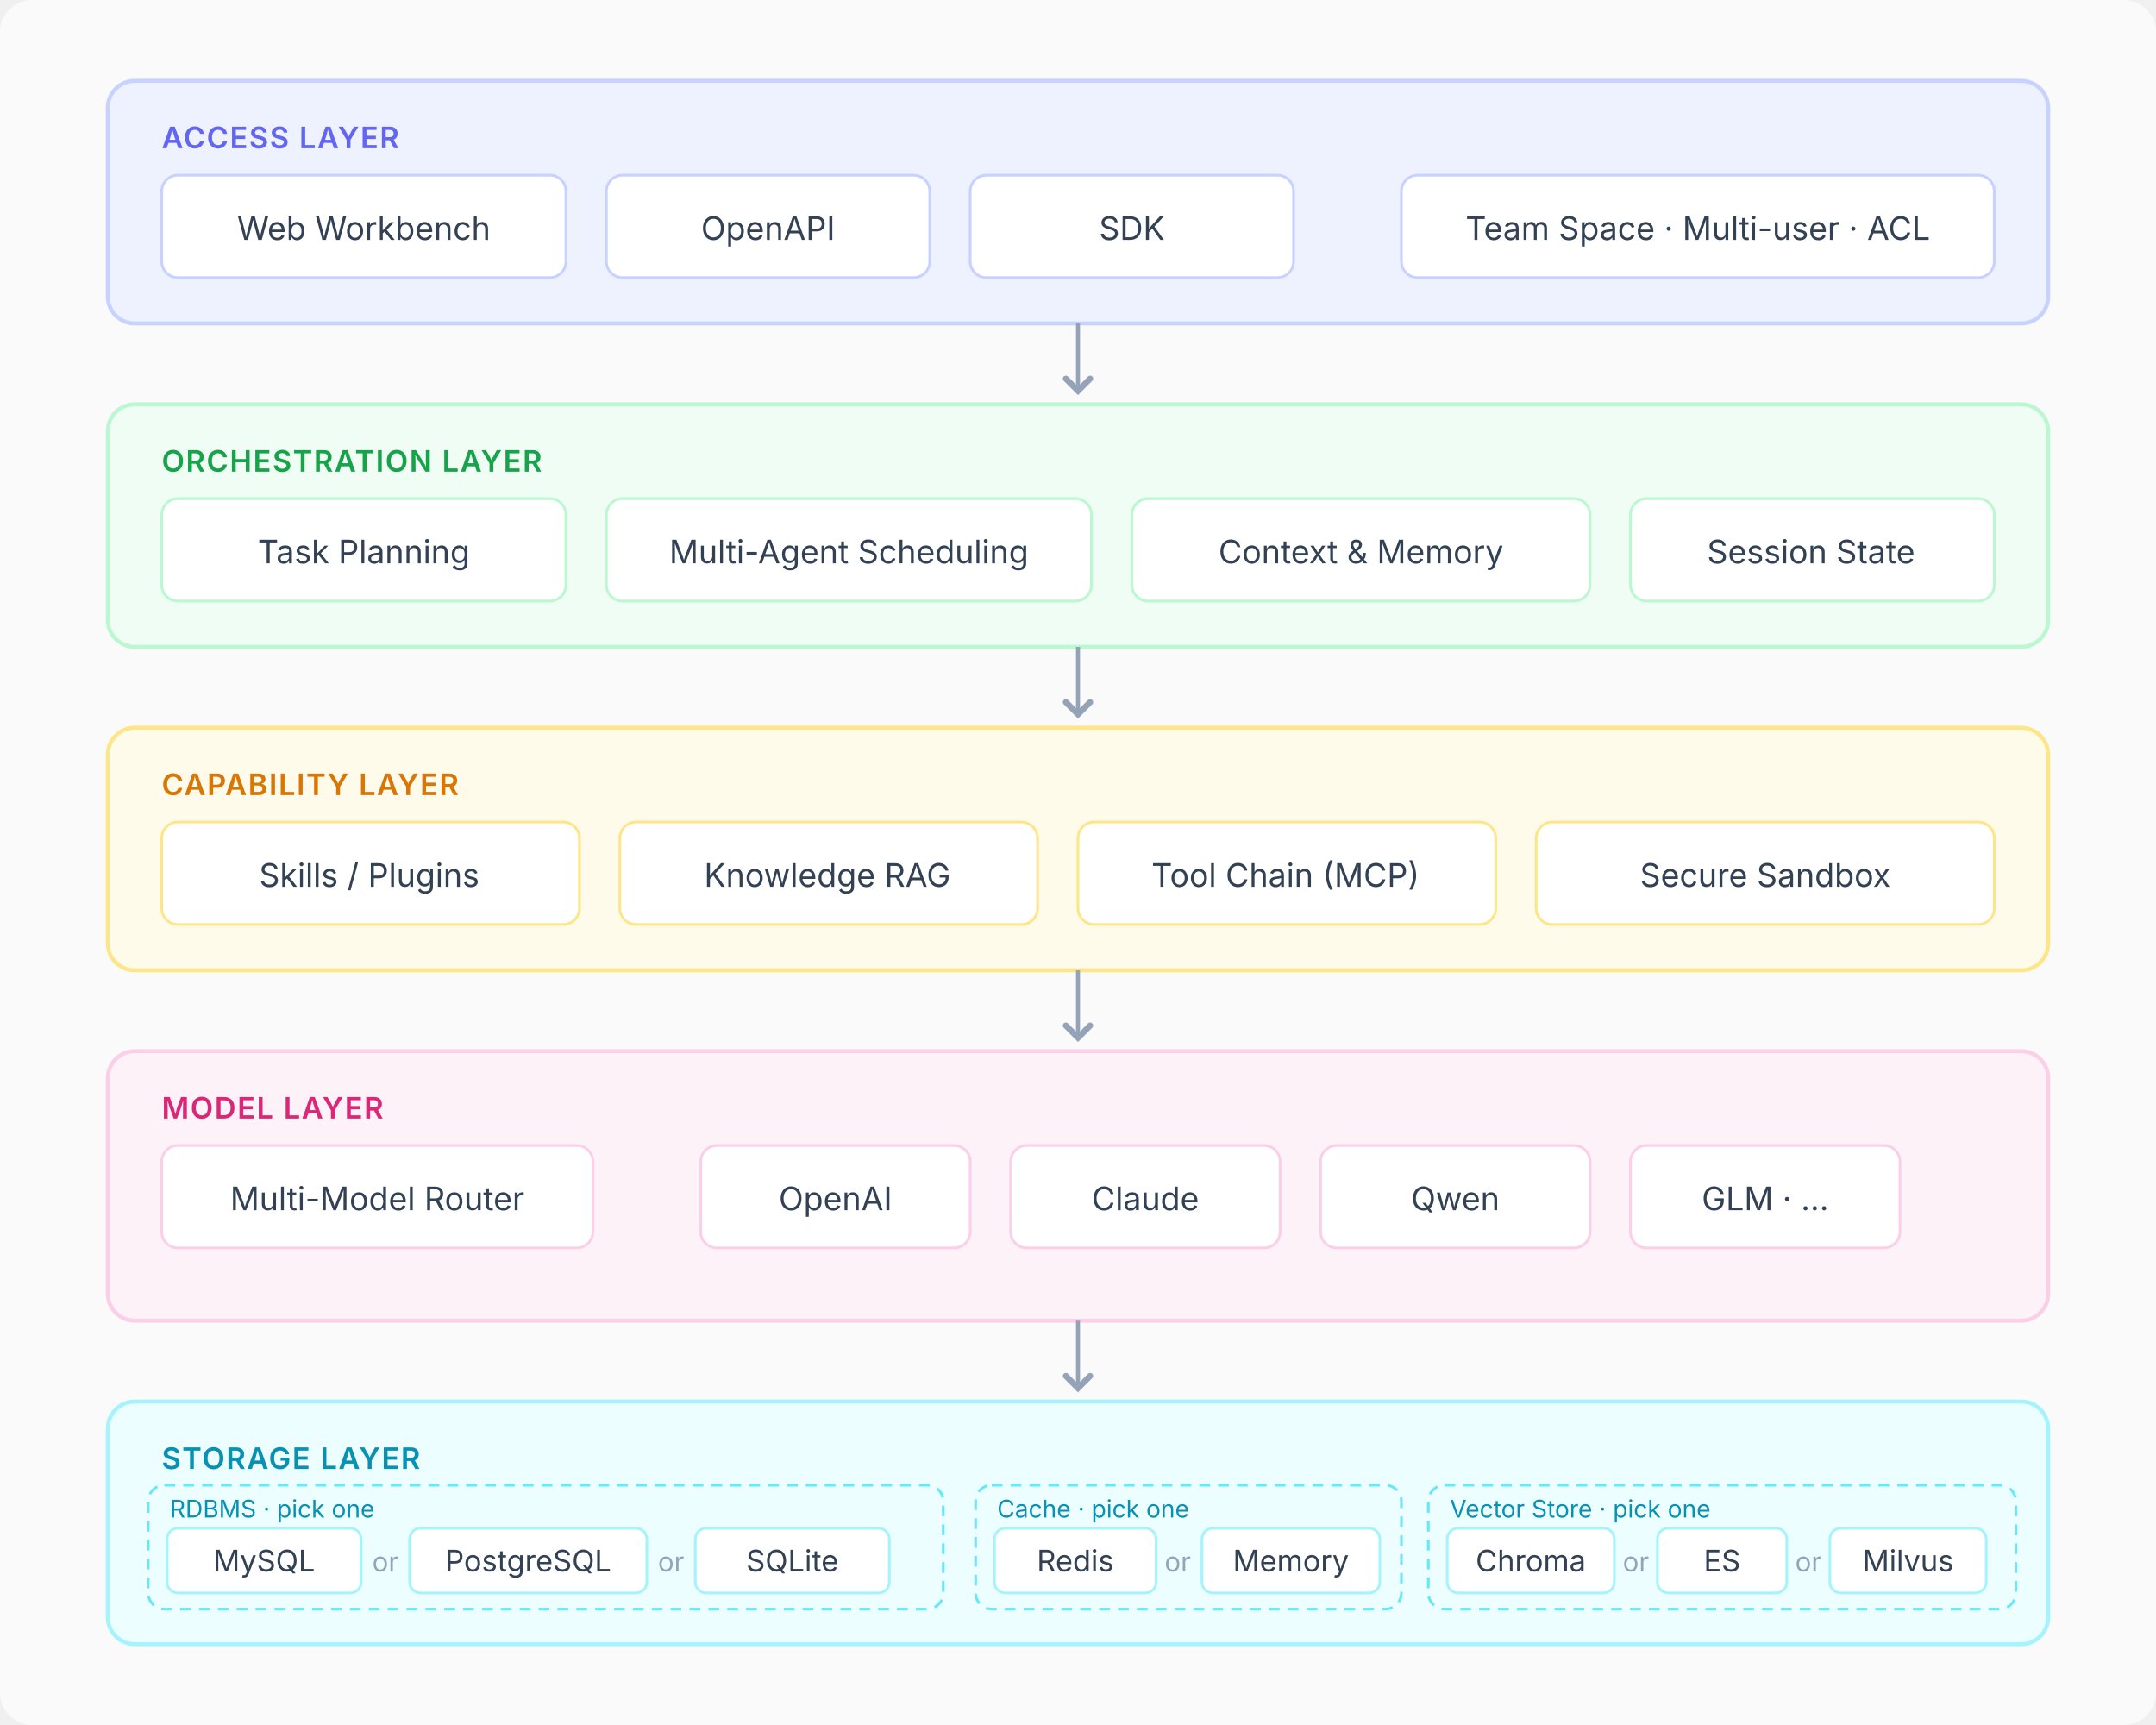
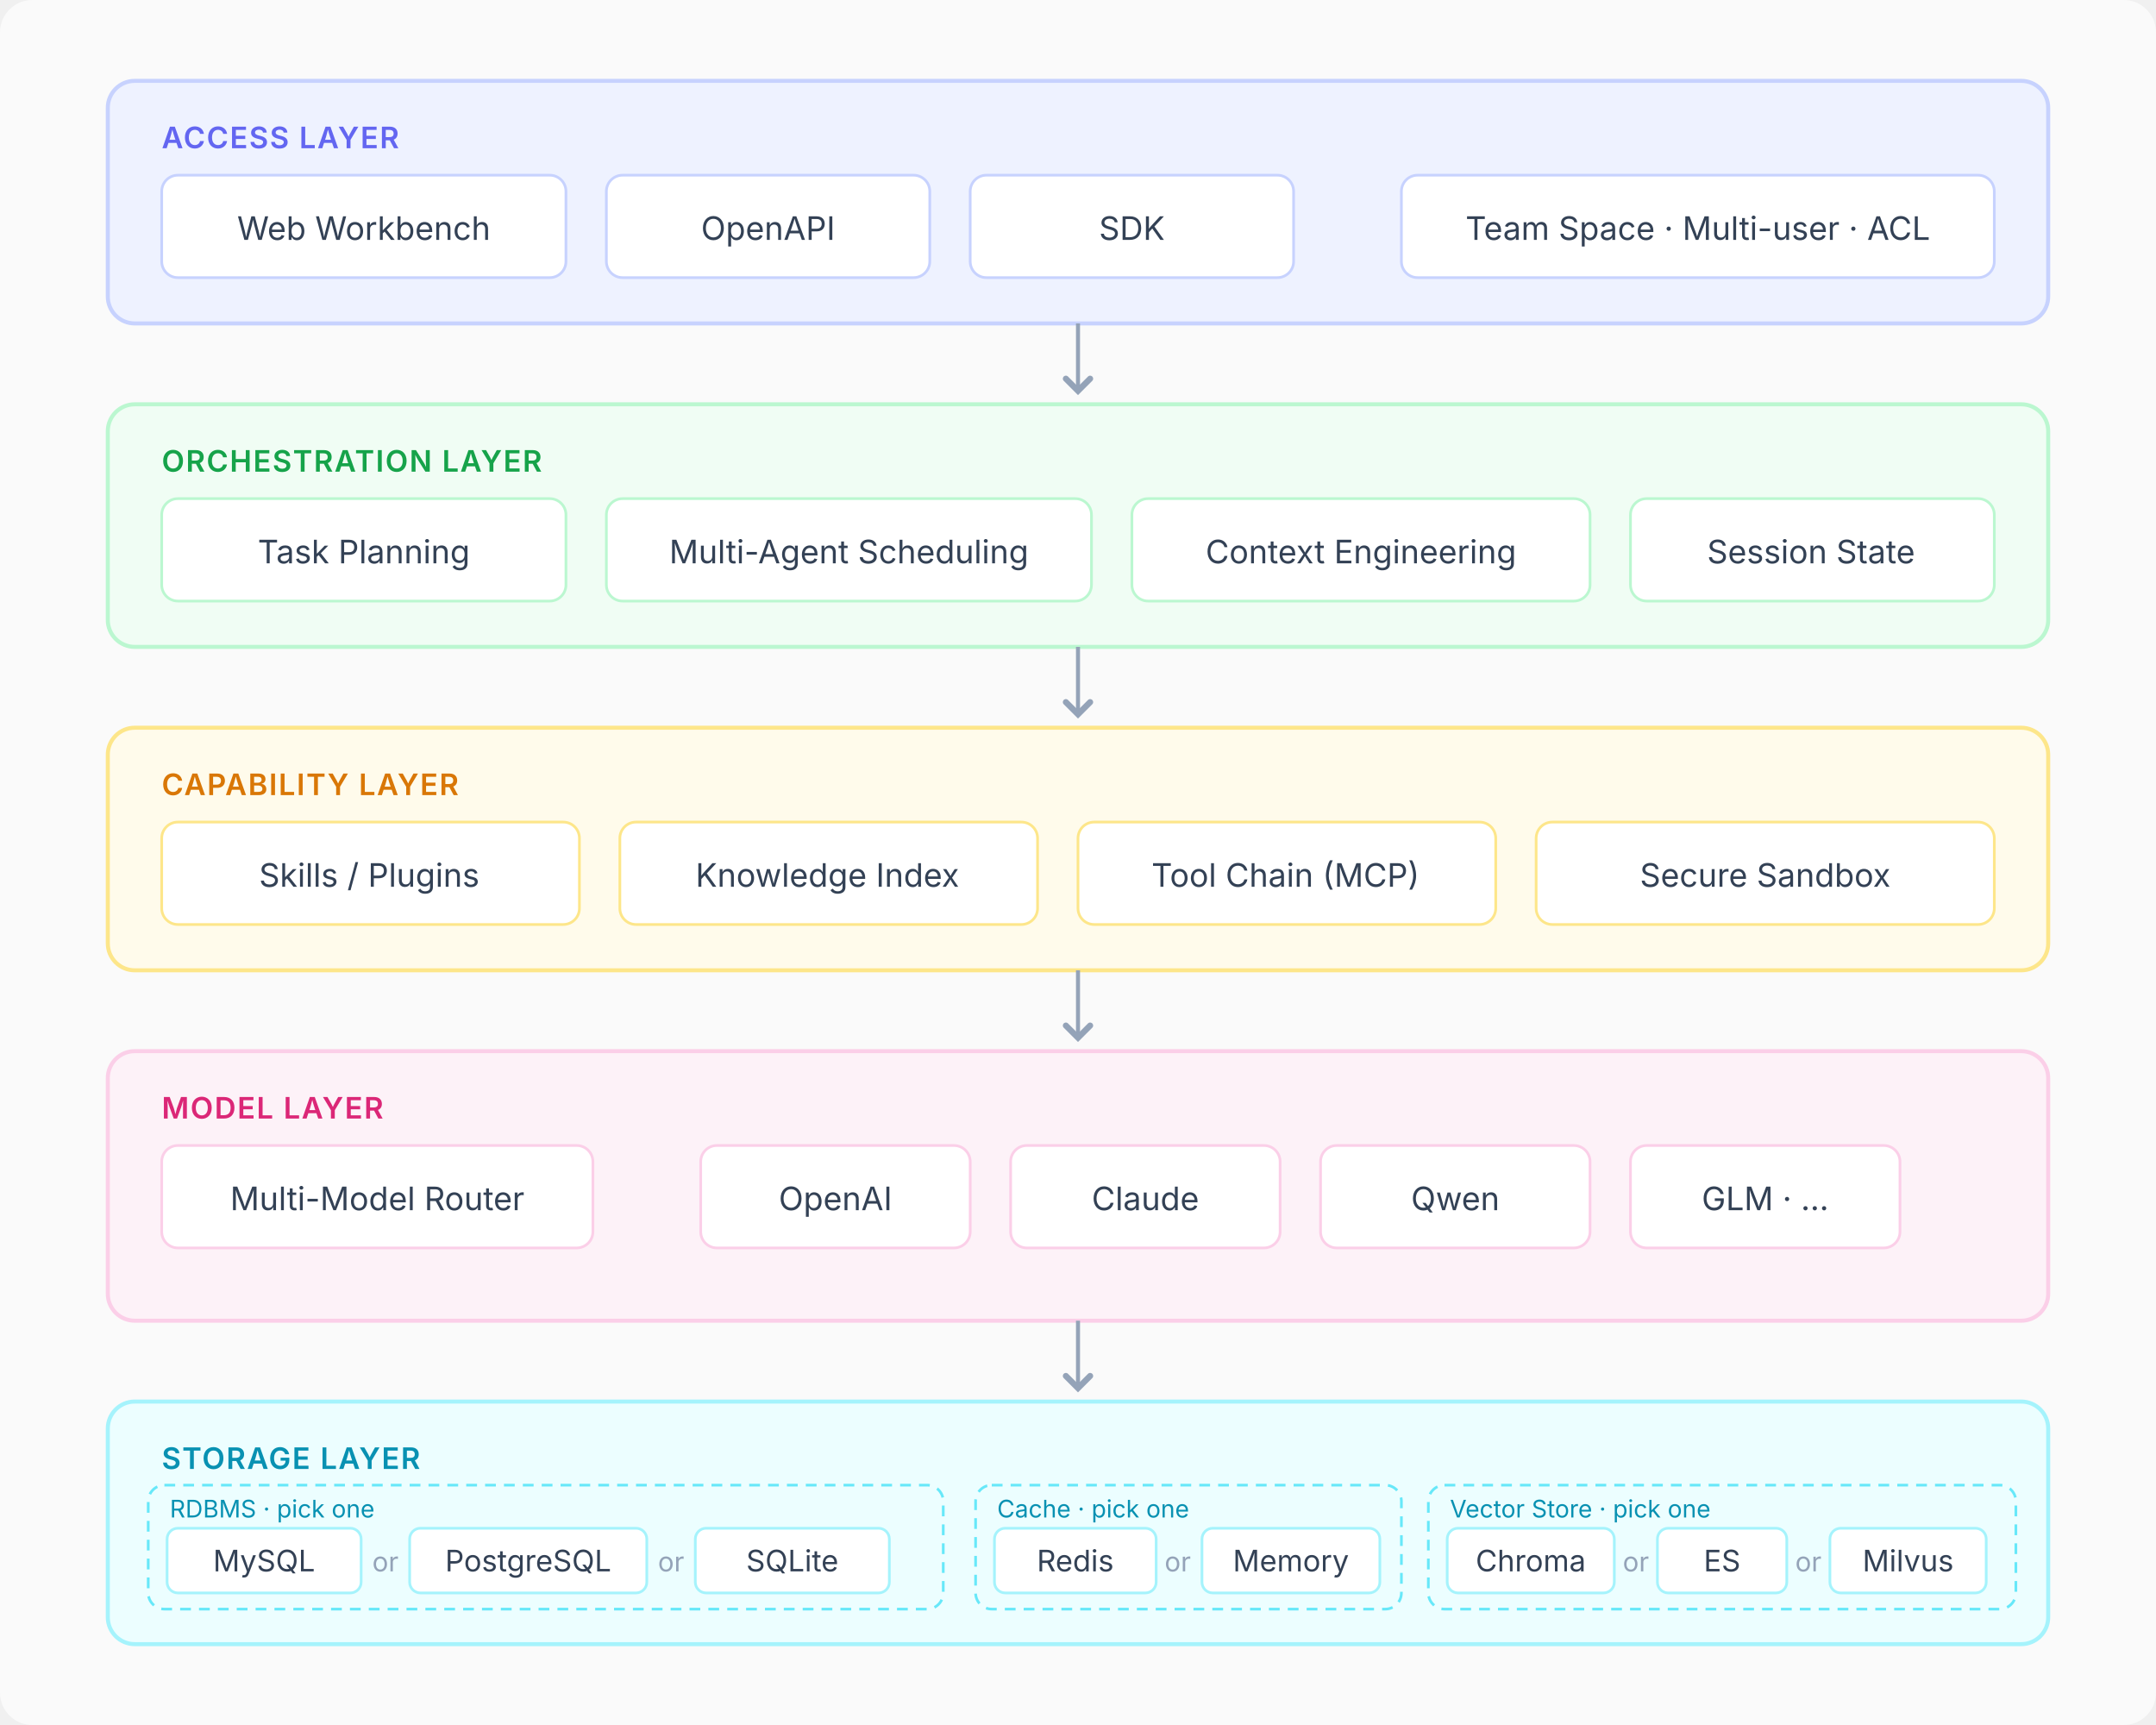
<svg xmlns="http://www.w3.org/2000/svg" viewBox="0 0 800 640" font-family="Inter, -apple-system, sans-serif">
  <rect width="800" height="640" fill="#fafafa" rx="12" />
  <rect x="40" y="30" width="720" height="90" rx="10" fill="#eef2ff" stroke="#c7d2fe" stroke-width="1.5" />
  <text x="60" y="55" font-size="11" font-weight="600" fill="#6366f1" letter-spacing="0.5">ACCESS LAYER</text>
  <rect x="60" y="65" width="150" height="38" rx="6" fill="#fff" stroke="#c7d2fe" stroke-width="1" />
  <text x="135" y="89" font-size="12" fill="#334155" text-anchor="middle">Web Workbench</text>
  <rect x="225" y="65" width="120" height="38" rx="6" fill="#fff" stroke="#c7d2fe" stroke-width="1" />
  <text x="285" y="89" font-size="12" fill="#334155" text-anchor="middle">OpenAPI</text>
  <rect x="360" y="65" width="120" height="38" rx="6" fill="#fff" stroke="#c7d2fe" stroke-width="1" />
  <text x="420" y="89" font-size="12" fill="#334155" text-anchor="middle">SDK</text>
  <rect x="520" y="65" width="220" height="38" rx="6" fill="#fff" stroke="#c7d2fe" stroke-width="1" />
  <text x="630" y="89" font-size="12" fill="#334155" text-anchor="middle">Team Space · Multi-user · ACL</text>
  <path d="M400 120 L400 145" stroke="#94a3b8" stroke-width="1.5" marker-end="url(#arrow)" />
  <rect x="40" y="150" width="720" height="90" rx="10" fill="#f0fdf4" stroke="#bbf7d0" stroke-width="1.5" />
  <text x="60" y="175" font-size="11" font-weight="600" fill="#16a34a" letter-spacing="0.5">ORCHESTRATION LAYER</text>
  <rect x="60" y="185" width="150" height="38" rx="6" fill="#fff" stroke="#bbf7d0" stroke-width="1" />
  <text x="135" y="209" font-size="12" fill="#334155" text-anchor="middle">Task Planning</text>
  <rect x="225" y="185" width="180" height="38" rx="6" fill="#fff" stroke="#bbf7d0" stroke-width="1" />
  <text x="315" y="209" font-size="12" fill="#334155" text-anchor="middle">Multi-Agent Scheduling</text>
  <rect x="420" y="185" width="170" height="38" rx="6" fill="#fff" stroke="#bbf7d0" stroke-width="1" />
-   <text x="505" y="209" font-size="12" fill="#334155" text-anchor="middle">Context &amp; Memory</text>
+   <text x="505" y="209" font-size="12" fill="#334155" text-anchor="middle">Context Engineering</text>
  <rect x="605" y="185" width="135" height="38" rx="6" fill="#fff" stroke="#bbf7d0" stroke-width="1" />
  <text x="672" y="209" font-size="12" fill="#334155" text-anchor="middle">Session State</text>
  <path d="M400 240 L400 265" stroke="#94a3b8" stroke-width="1.5" marker-end="url(#arrow)" />
  <rect x="40" y="270" width="720" height="90" rx="10" fill="#fffbeb" stroke="#fde68a" stroke-width="1.5" />
  <text x="60" y="295" font-size="11" font-weight="600" fill="#d97706" letter-spacing="0.5">CAPABILITY LAYER</text>
  <rect x="60" y="305" width="155" height="38" rx="6" fill="#fff" stroke="#fde68a" stroke-width="1" />
  <text x="137" y="329" font-size="12" fill="#334155" text-anchor="middle">Skills / Plugins</text>
  <rect x="230" y="305" width="155" height="38" rx="6" fill="#fff" stroke="#fde68a" stroke-width="1" />
-   <text x="307" y="329" font-size="12" fill="#334155" text-anchor="middle">Knowledge RAG</text>
+   <text x="307" y="329" font-size="12" fill="#334155" text-anchor="middle">Knowledge Index</text>
  <rect x="400" y="305" width="155" height="38" rx="6" fill="#fff" stroke="#fde68a" stroke-width="1" />
  <text x="477" y="329" font-size="12" fill="#334155" text-anchor="middle">Tool Chain (MCP)</text>
  <rect x="570" y="305" width="170" height="38" rx="6" fill="#fff" stroke="#fde68a" stroke-width="1" />
  <text x="655" y="329" font-size="12" fill="#334155" text-anchor="middle">Secure Sandbox</text>
  <path d="M400 360 L400 385" stroke="#94a3b8" stroke-width="1.5" marker-end="url(#arrow)" />
  <rect x="40" y="390" width="720" height="100" rx="10" fill="#fdf2f8" stroke="#fbcfe8" stroke-width="1.5" />
  <text x="60" y="415" font-size="11" font-weight="600" fill="#db2777" letter-spacing="0.5">MODEL LAYER</text>
  <rect x="60" y="425" width="160" height="38" rx="6" fill="#fff" stroke="#fbcfe8" stroke-width="1" />
  <text x="140" y="449" font-size="12" fill="#334155" text-anchor="middle">Multi-Model Router</text>
  <rect x="260" y="425" width="100" height="38" rx="6" fill="#fff" stroke="#fbcfe8" stroke-width="1" />
  <text x="310" y="449" font-size="12" fill="#334155" text-anchor="middle">OpenAI</text>
  <rect x="375" y="425" width="100" height="38" rx="6" fill="#fff" stroke="#fbcfe8" stroke-width="1" />
  <text x="425" y="449" font-size="12" fill="#334155" text-anchor="middle">Claude</text>
  <rect x="490" y="425" width="100" height="38" rx="6" fill="#fff" stroke="#fbcfe8" stroke-width="1" />
  <text x="540" y="449" font-size="12" fill="#334155" text-anchor="middle">Qwen</text>
  <rect x="605" y="425" width="100" height="38" rx="6" fill="#fff" stroke="#fbcfe8" stroke-width="1" />
  <text x="655" y="449" font-size="12" fill="#334155" text-anchor="middle">GLM · ...</text>
  <path d="M400 490 L400 515" stroke="#94a3b8" stroke-width="1.5" marker-end="url(#arrow)" />
  <rect x="40" y="520" width="720" height="90" rx="10" fill="#ecfeff" stroke="#a5f3fc" stroke-width="1.5" />
  <text x="60" y="545" font-size="11" font-weight="600" fill="#0891b2" letter-spacing="0.5">STORAGE LAYER</text>
  <rect x="55" y="551" width="295" height="46" rx="6" fill="none" stroke="#67e8f9" stroke-width="1" stroke-dasharray="4 3" />
  <text x="63" y="563" font-size="9" fill="#0891b2">RDBMS · pick one</text>
  <rect x="62" y="567" width="72" height="24" rx="4" fill="#fff" stroke="#a5f3fc" stroke-width="1" />
  <text x="98" y="583" font-size="11" fill="#334155" text-anchor="middle">MySQL</text>
  <text x="143" y="583" font-size="10" fill="#94a3b8" text-anchor="middle">or</text>
  <rect x="152" y="567" width="88" height="24" rx="4" fill="#fff" stroke="#a5f3fc" stroke-width="1" />
  <text x="196" y="583" font-size="11" fill="#334155" text-anchor="middle">PostgreSQL</text>
  <text x="249" y="583" font-size="10" fill="#94a3b8" text-anchor="middle">or</text>
  <rect x="258" y="567" width="72" height="24" rx="4" fill="#fff" stroke="#a5f3fc" stroke-width="1" />
  <text x="294" y="583" font-size="11" fill="#334155" text-anchor="middle">SQLite</text>
  <rect x="362" y="551" width="158" height="46" rx="6" fill="none" stroke="#67e8f9" stroke-width="1" stroke-dasharray="4 3" />
  <text x="370" y="563" font-size="9" fill="#0891b2">Cache · pick one</text>
  <rect x="369" y="567" width="60" height="24" rx="4" fill="#fff" stroke="#a5f3fc" stroke-width="1" />
  <text x="399" y="583" font-size="11" fill="#334155" text-anchor="middle">Redis</text>
  <text x="437" y="583" font-size="10" fill="#94a3b8" text-anchor="middle">or</text>
  <rect x="446" y="567" width="66" height="24" rx="4" fill="#fff" stroke="#a5f3fc" stroke-width="1" />
  <text x="479" y="583" font-size="11" fill="#334155" text-anchor="middle">Memory</text>
  <rect x="530" y="551" width="218" height="46" rx="6" fill="none" stroke="#67e8f9" stroke-width="1" stroke-dasharray="4 3" />
  <text x="538" y="563" font-size="9" fill="#0891b2">Vector Store · pick one</text>
  <rect x="537" y="567" width="62" height="24" rx="4" fill="#fff" stroke="#a5f3fc" stroke-width="1" />
  <text x="568" y="583" font-size="11" fill="#334155" text-anchor="middle">Chroma</text>
  <text x="607" y="583" font-size="10" fill="#94a3b8" text-anchor="middle">or</text>
  <rect x="615" y="567" width="48" height="24" rx="4" fill="#fff" stroke="#a5f3fc" stroke-width="1" />
  <text x="639" y="583" font-size="11" fill="#334155" text-anchor="middle">ES</text>
  <text x="671" y="583" font-size="10" fill="#94a3b8" text-anchor="middle">or</text>
  <rect x="679" y="567" width="58" height="24" rx="4" fill="#fff" stroke="#a5f3fc" stroke-width="1" />
  <text x="708" y="583" font-size="11" fill="#334155" text-anchor="middle">Milvus</text>
  <defs>
    <marker id="arrow" markerWidth="8" markerHeight="8" refX="4" refY="4" orient="auto">
      <path d="M1 1 L4 4 L1 7" fill="none" stroke="#94a3b8" stroke-width="1.5" stroke-linecap="round" />
    </marker>
  </defs>
</svg>
